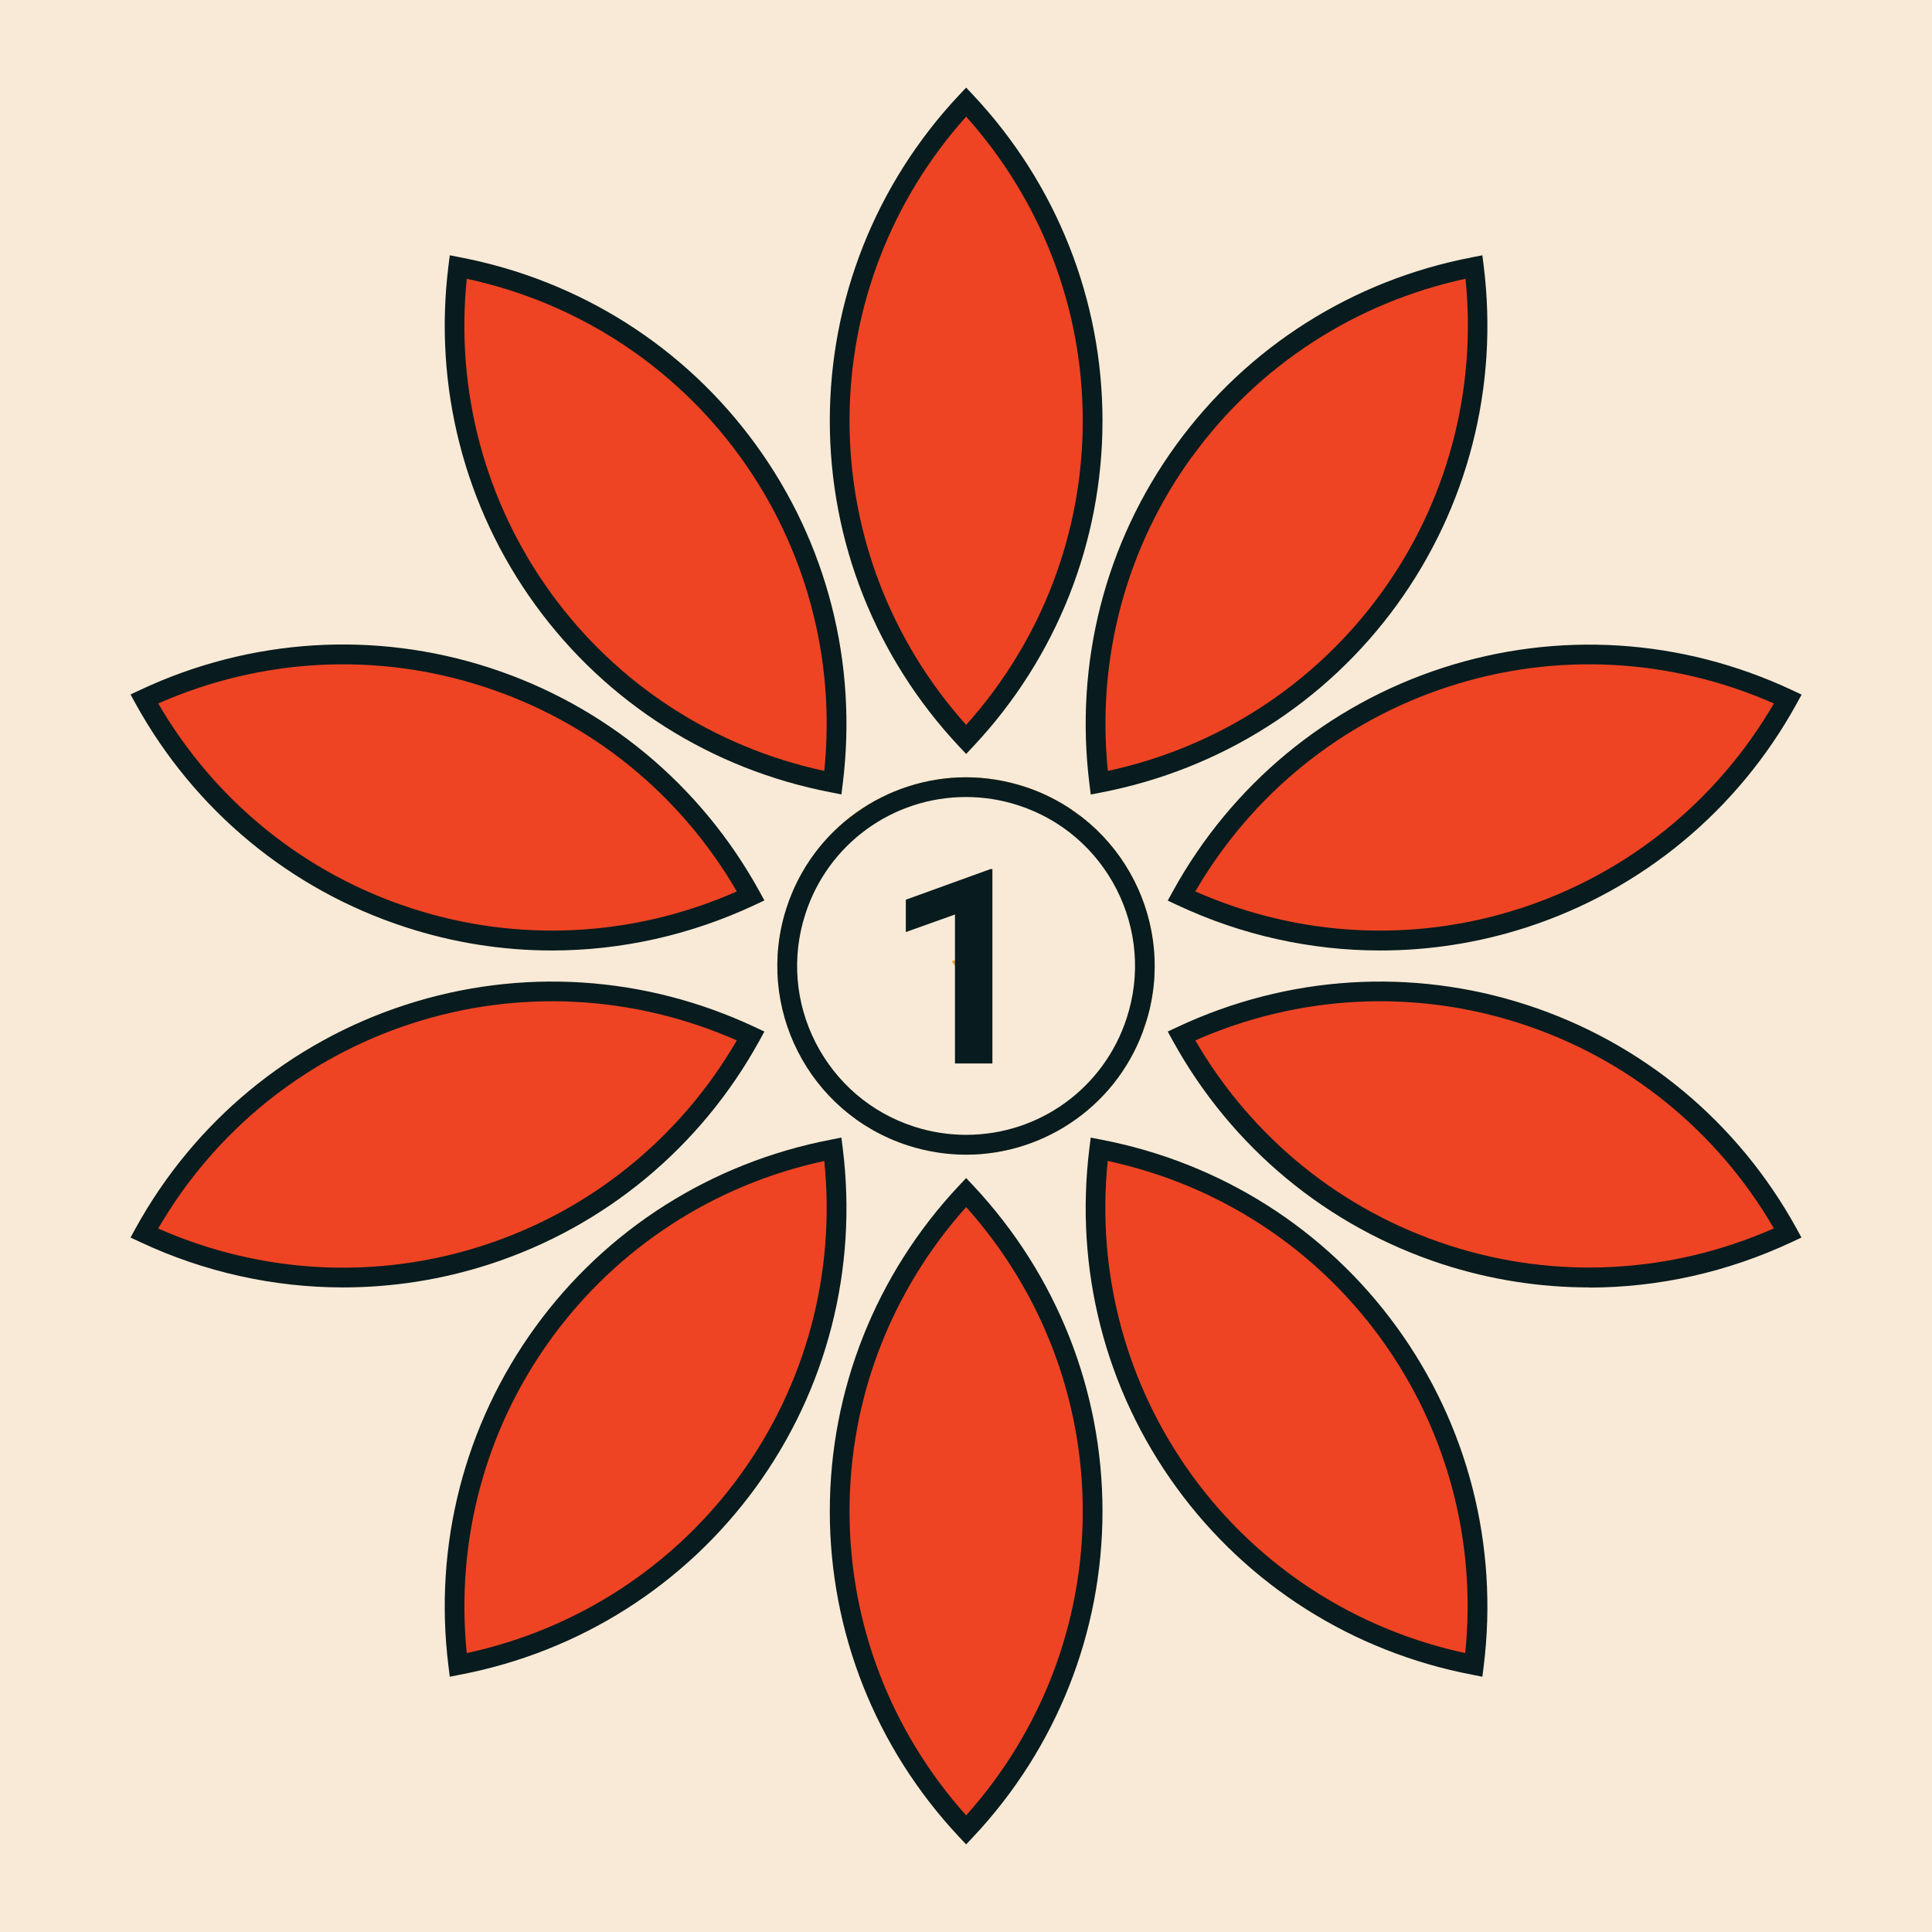
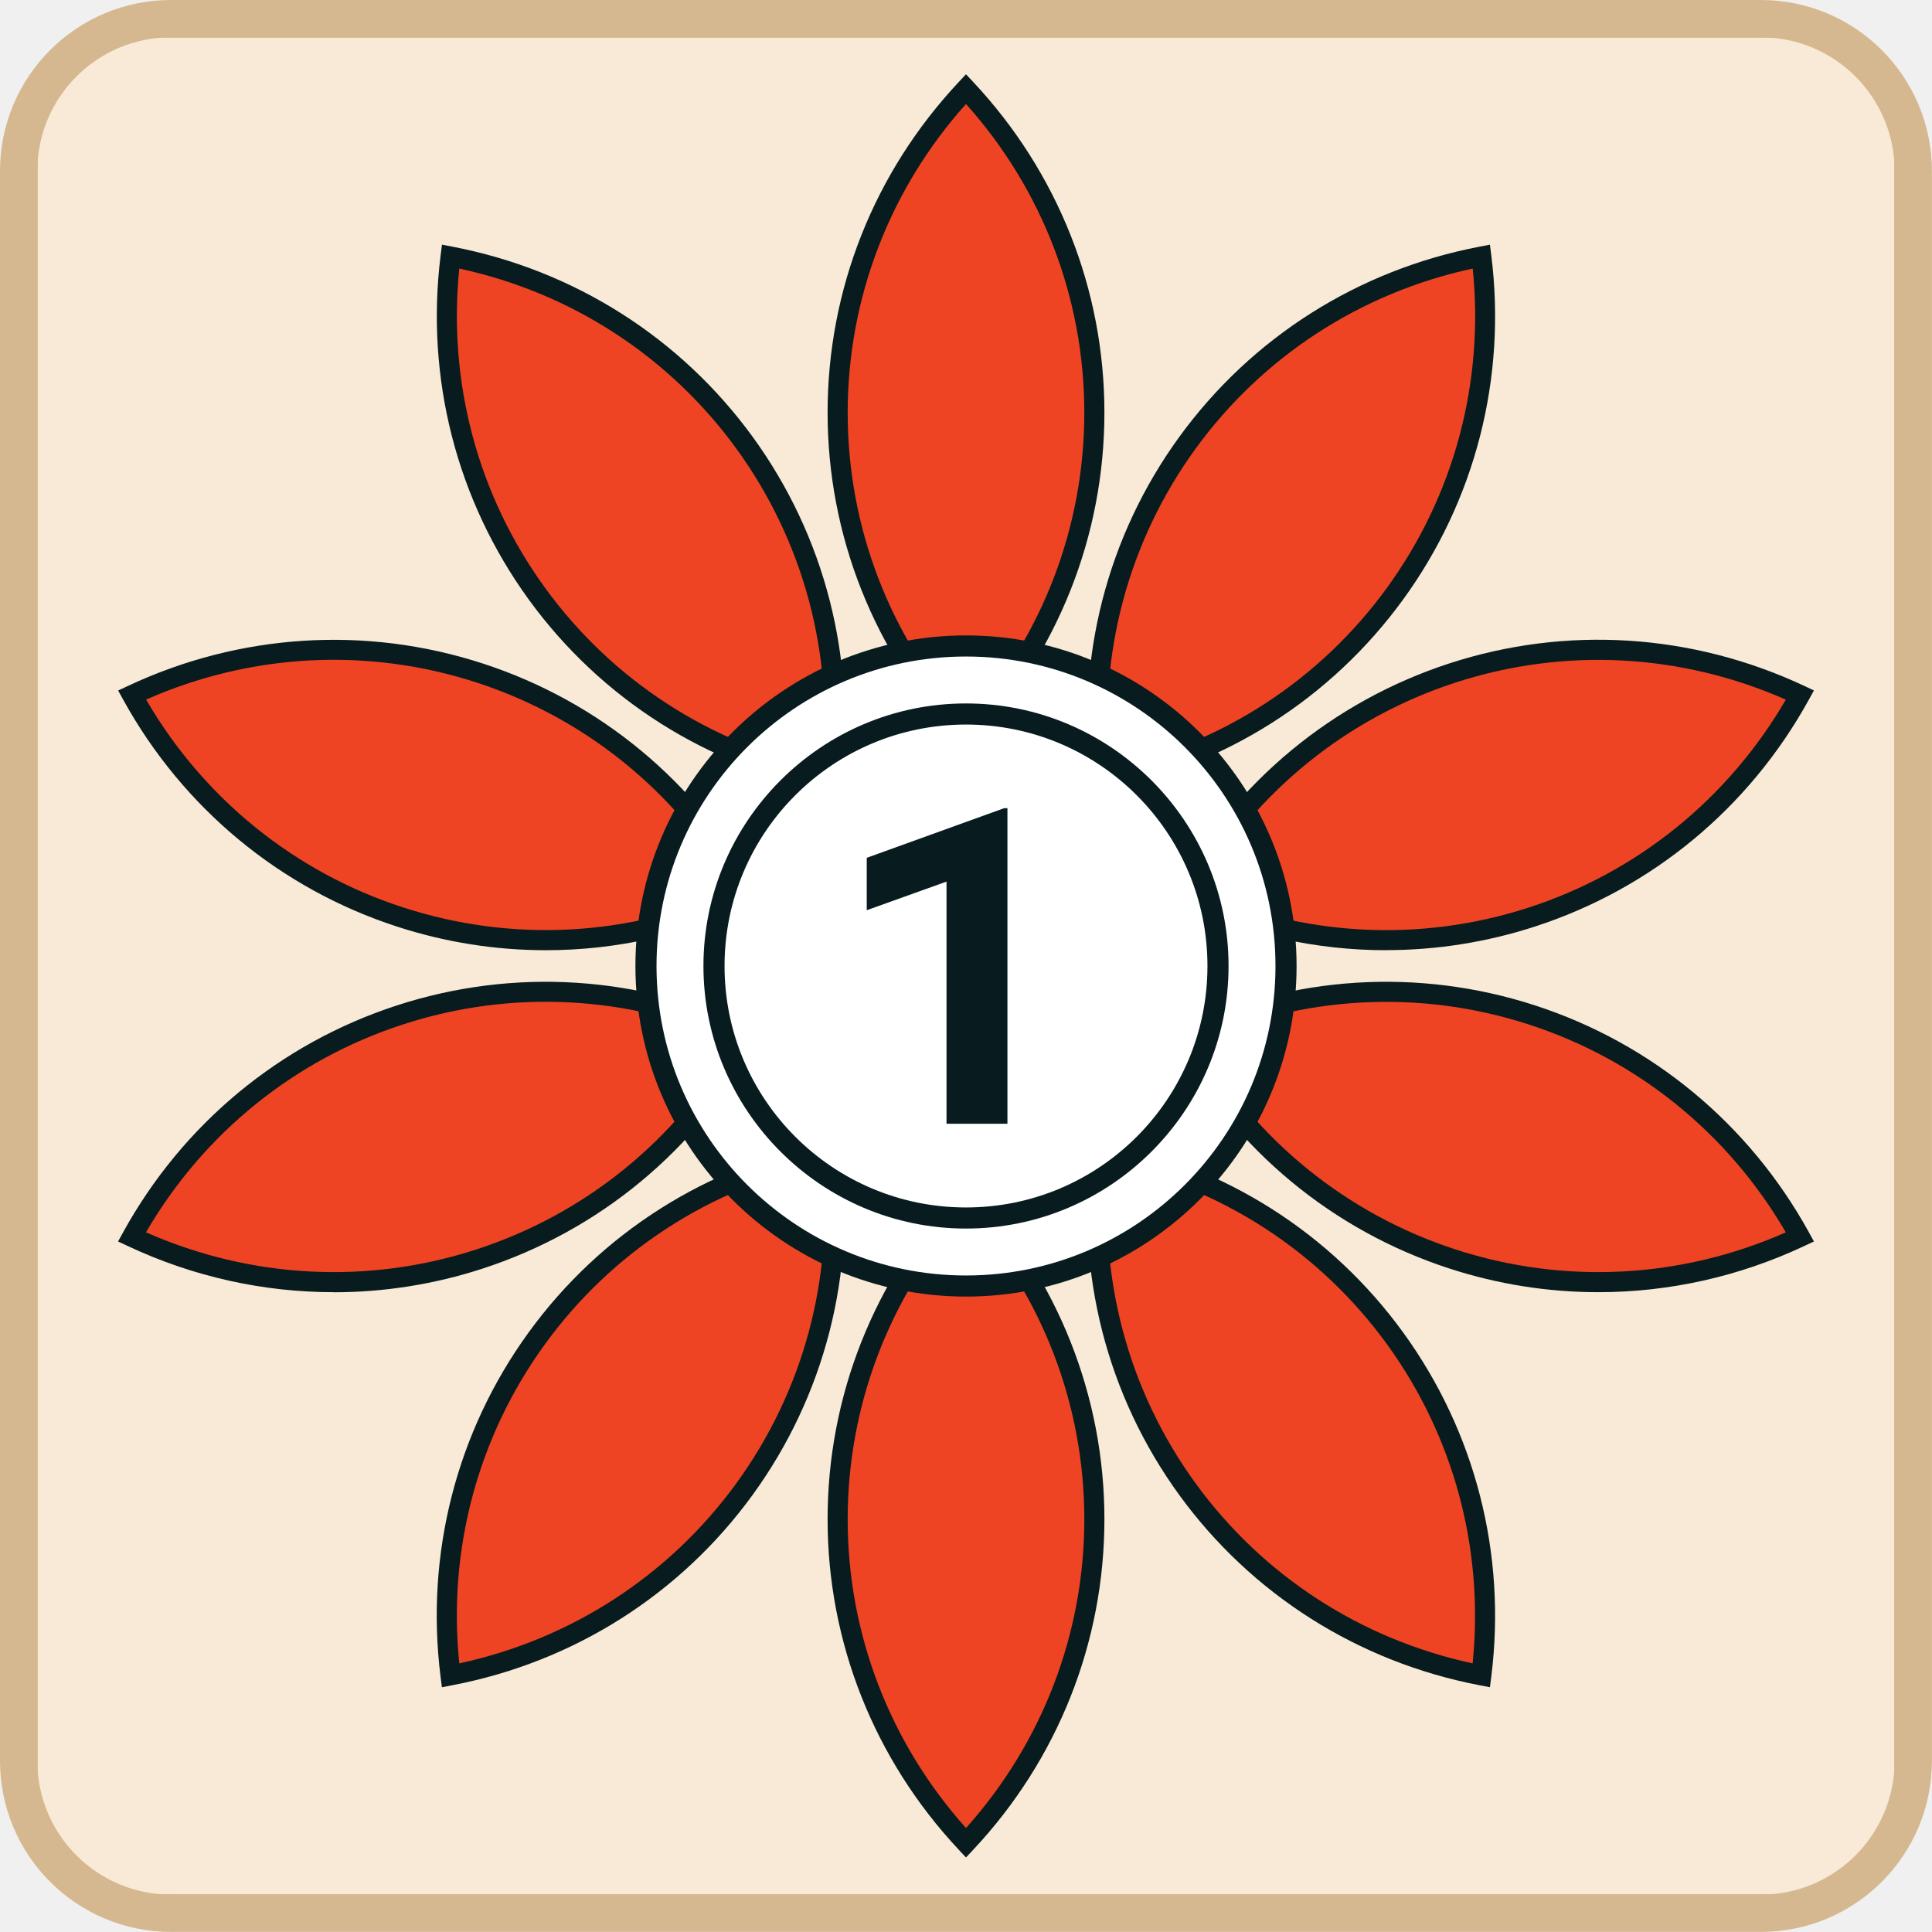
- <svg xmlns="http://www.w3.org/2000/svg" id="Layer_2" data-name="Layer 2" viewBox="0 0 133.2 133.2">
+ <svg xmlns="http://www.w3.org/2000/svg" id="Layer_2" data-name="Layer 2" viewBox="0 0 228.92 228.92">
  <defs>
    <style>
-       .cls-1 {
+       .cls-1, .cls-2 {
+         fill: none;
+       }
+ 
+       .cls-2 {
+         stroke: #d6b890;
+         stroke-miterlimit: 10;
+         stroke-width: 4.42px;
+       }
+ 
+       .cls-3 {
        fill: #f8ead6;
      }

-       .cls-2 {
-         fill: #e6a631;
+       .cls-4 {
+         clip-path: url(#clippath-6);
      }

-       .cls-3 {
+       .cls-5 {
+         fill: #fff;
+       }
+ 
+       .cls-6 {
        fill: #081b1e;
      }

-       .cls-4 {
+       .cls-7 {
+         clip-path: url(#clippath);
+       }
+ 
+       .cls-8 {
        fill: #ee4423;
      }
    </style>
+     <clipPath id="clippath">
+       <rect class="cls-1" x="2.21" y="2.21" width="224.49" height="224.49" rx="18.06" ry="18.06" />
+     </clipPath>
+     <clipPath id="clippath-6">
+       <rect class="cls-2" x="2.21" y="2.21" width="224.49" height="224.49" rx="18.06" ry="18.06" />
+     </clipPath>
  </defs>
-   <g id="Art">
-     <rect class="cls-1" width="133.2" height="133.2" />
-     <path class="cls-4" d="M57.89,29.01c0,8.51,3.33,16.22,8.72,21.98,5.39-5.75,8.72-13.47,8.72-21.98s-3.33-16.22-8.72-21.98c-5.39,5.75-8.72,13.47-8.72,21.98" />
-     <path class="cls-3" d="M66.61,51.98l-.5-.53c-5.74-6.13-8.9-14.1-8.9-22.44s3.16-16.32,8.9-22.44l.5-.53.5.53c5.74,6.13,8.9,14.1,8.9,22.44s-3.16,16.32-8.9,22.44l-.5.53ZM66.61,8.04c-5.19,5.8-8.04,13.22-8.04,20.97s2.85,15.17,8.04,20.97c5.19-5.8,8.04-13.21,8.04-20.97s-2.85-15.17-8.04-20.97Z" />
-     <path class="cls-4" d="M81.65,31.06c-5,6.88-6.85,15.08-5.87,22.9,7.74-1.49,14.97-5.77,19.97-12.66,5-6.88,6.85-15.08,5.87-22.9-7.75,1.49-14.97,5.77-19.97,12.66" />
-     <path class="cls-3" d="M75.2,54.77l-.09-.72c-1.04-8.33,1.08-16.64,5.99-23.39h0c4.91-6.75,12.15-11.34,20.39-12.92l.71-.14.09.72c1.04,8.33-1.09,16.64-5.99,23.39-4.9,6.75-12.15,11.34-20.39,12.93l-.71.14ZM82.2,31.46c-4.56,6.27-6.61,13.95-5.82,21.69,7.61-1.64,14.27-5.97,18.83-12.24,4.56-6.27,6.61-13.95,5.83-21.69-7.6,1.64-14.27,5.97-18.83,12.24h0Z" />
-     <path class="cls-4" d="M99.66,46.69c-8.09,2.63-14.4,8.18-18.21,15.08,7.14,3.35,15.5,4.13,23.6,1.5,8.09-2.63,14.4-8.18,18.21-15.08-7.14-3.35-15.5-4.13-23.6-1.5" />
-     <path class="cls-3" d="M95.15,65.53c-4.78,0-9.55-1.05-13.98-3.13l-.66-.31.35-.64c4.05-7.35,10.65-12.82,18.59-15.4h0c7.94-2.58,16.49-2.04,24.1,1.53l.66.31-.35.64c-4.05,7.35-10.66,12.82-18.59,15.4-3.3,1.07-6.71,1.6-10.11,1.6ZM82.41,61.46c7.11,3.14,15.05,3.56,22.43,1.16,7.38-2.4,13.55-7.4,17.46-14.12-7.12-3.14-15.06-3.56-22.43-1.16-7.38,2.4-13.55,7.4-17.46,14.12Z" />
-     <path class="cls-4" d="M105.05,69.92c-8.09-2.63-16.46-1.85-23.6,1.5,3.81,6.91,10.12,12.45,18.21,15.08,8.09,2.63,16.46,1.85,23.6-1.5-3.81-6.91-10.12-12.45-18.21-15.08" />
-     <path class="cls-3" d="M109.56,88.76c-3.4,0-6.81-.53-10.11-1.6-7.94-2.58-14.54-8.05-18.59-15.4l-.35-.64.66-.31c7.6-3.57,16.16-4.11,24.09-1.53h0c7.94,2.58,14.54,8.05,18.59,15.4l.35.64-.66.31c-4.44,2.08-9.21,3.14-13.99,3.14ZM82.41,71.73c3.91,6.73,10.09,11.73,17.46,14.12,7.38,2.4,15.31,1.98,22.43-1.16-3.91-6.73-10.09-11.73-17.46-14.12h0c-7.38-2.4-15.31-1.98-22.43,1.16Z" />
-     <path class="cls-4" d="M95.75,91.89c-5-6.88-12.23-11.17-19.97-12.66-.98,7.82.86,16.02,5.87,22.9,5,6.88,12.23,11.17,19.97,12.66.98-7.83-.86-16.02-5.87-22.9" />
-     <path class="cls-3" d="M102.2,115.6l-.71-.14c-8.24-1.58-15.49-6.17-20.39-12.92-4.91-6.75-7.03-15.06-5.99-23.39l.09-.72.71.14c8.24,1.58,15.49,6.17,20.39,12.93h0c4.9,6.75,7.03,15.05,5.99,23.39l-.09.72ZM76.37,80.04c-.79,7.74,1.27,15.41,5.82,21.69,4.56,6.27,11.22,10.6,18.83,12.24.79-7.74-1.27-15.42-5.82-21.69h0c-4.56-6.28-11.22-10.6-18.83-12.24Z" />
-     <path class="cls-4" d="M75.32,104.19c0-8.51-3.33-16.22-8.72-21.98-5.39,5.75-8.72,13.47-8.72,21.98s3.33,16.22,8.72,21.98c5.39-5.75,8.72-13.47,8.72-21.98" />
-     <path class="cls-3" d="M66.61,127.16l-.5-.53c-5.74-6.13-8.9-14.1-8.9-22.44s3.16-16.32,8.9-22.44l.5-.53.5.53c5.74,6.13,8.9,14.1,8.9,22.44s-3.16,16.32-8.9,22.44l-.5.53ZM66.61,83.22c-5.19,5.8-8.04,13.21-8.04,20.97s2.85,15.17,8.04,20.97c5.19-5.8,8.04-13.22,8.04-20.97s-2.85-15.17-8.04-20.97Z" />
-     <path class="cls-4" d="M51.56,102.13c5-6.88,6.85-15.08,5.87-22.9-7.74,1.49-14.97,5.77-19.97,12.66-5,6.88-6.85,15.08-5.87,22.9,7.75-1.49,14.97-5.77,19.97-12.66" />
-     <path class="cls-3" d="M31.01,115.6l-.09-.72c-1.04-8.33,1.09-16.64,5.99-23.39,4.9-6.75,12.15-11.34,20.39-12.92l.71-.14.09.72c1.04,8.33-1.08,16.64-5.99,23.39h0c-4.91,6.75-12.15,11.34-20.39,12.92l-.71.14ZM56.84,80.04c-7.61,1.64-14.27,5.97-18.83,12.24-4.56,6.27-6.61,13.95-5.83,21.69,7.6-1.64,14.27-5.97,18.83-12.24h0c4.56-6.28,6.61-13.95,5.82-21.69Z" />
-     <path class="cls-4" d="M33.55,86.51c8.09-2.63,14.4-8.18,18.21-15.08-7.14-3.35-15.5-4.13-23.6-1.5-8.09,2.63-14.4,8.18-18.21,15.08,7.14,3.35,15.5,4.13,23.6,1.5" />
-     <path class="cls-3" d="M23.65,88.76c-4.78,0-9.55-1.05-13.99-3.13l-.66-.31.35-.64c4.05-7.35,10.66-12.82,18.6-15.4,7.94-2.58,16.49-2.04,24.09,1.53l.66.31-.35.64c-4.05,7.35-10.65,12.82-18.59,15.4h0c-3.3,1.07-6.71,1.6-10.11,1.6ZM10.91,84.7c7.12,3.14,15.05,3.56,22.43,1.16,7.38-2.4,13.55-7.4,17.46-14.13-7.12-3.14-15.05-3.56-22.43-1.16-7.38,2.4-13.55,7.4-17.46,14.12Z" />
-     <path class="cls-4" d="M28.16,63.27c8.09,2.63,16.46,1.85,23.6-1.5-3.81-6.91-10.12-12.45-18.21-15.08-8.09-2.63-16.46-1.85-23.6,1.5,3.81,6.91,10.12,12.45,18.21,15.08" />
-     <path class="cls-3" d="M38.06,65.53c-3.4,0-6.81-.53-10.11-1.61h0c-7.94-2.58-14.54-8.05-18.6-15.4l-.35-.64.66-.31c7.6-3.57,16.16-4.11,24.1-1.53,7.94,2.58,14.54,8.05,18.59,15.4l.35.64-.66.31c-4.44,2.08-9.21,3.14-13.98,3.14ZM10.91,48.5c3.91,6.73,10.09,11.73,17.46,14.12h0c7.38,2.4,15.31,1.98,22.43-1.16-3.91-6.73-10.08-11.73-17.46-14.12-7.38-2.4-15.31-1.98-22.43,1.16Z" />
-     <path class="cls-4" d="M37.46,41.31c5,6.88,12.23,11.17,19.97,12.66.98-7.82-.86-16.02-5.87-22.9-5-6.88-12.23-11.17-19.97-12.66-.98,7.83.86,16.02,5.87,22.9" />
-     <path class="cls-3" d="M58.01,54.77l-.71-.14c-8.24-1.58-15.49-6.17-20.39-12.92-4.9-6.75-7.03-15.06-5.99-23.39l.09-.72.71.14c8.24,1.58,15.49,6.17,20.39,12.92,4.91,6.75,7.03,15.06,5.99,23.39l-.09.72ZM32.18,19.22c-.79,7.74,1.27,15.42,5.82,21.69h0c4.56,6.28,11.22,10.6,18.83,12.24.79-7.74-1.27-15.41-5.82-21.69-4.56-6.27-11.22-10.6-18.83-12.24Z" />
-     <path class="cls-1" d="M55.63,70.82c.15.38.31.75.5,1.12,1.43,2.8,3.86,4.88,6.84,5.85.98.32,1.99.5,3.01.55v-10.88l-10.35,3.36Z" />
-     <path class="cls-1" d="M74.01,57.47l-6.39,8.8,10.34,3.36c1.22-4.57-.44-9.31-3.95-12.16Z" />
-     <path class="cls-1" d="M67.23,78.34c4.64-.24,8.68-3.18,10.35-7.52l-10.35-3.36v10.88Z" />
-     <path class="cls-1" d="M59.2,57.46c-1.72,1.4-3.06,3.28-3.78,5.5-.71,2.19-.76,4.5-.17,6.67l10.35-3.36-6.4-8.81Z" />
-     <path class="cls-2" d="M54.45,71.2h0s-.02-.07-.03-.1l.03.1Z" />
-     <path class="cls-2" d="M59.47,55.71l-1.01.73v.02c.34-.26.67-.5,1.02-.73v-.02Z" />
-     <polygon class="cls-2" points="66.61 66.6 66.11 66.23 66.23 66.07 65.61 66.27 65.99 66.8 65.99 66.6 66.61 66.6" />
-     <path class="cls-2" d="M78.77,71.2l.04-.12s-.03.08-.04.12h0Z" />
-     <polygon class="cls-2" points="66.61 66.6 66.11 66.96 65.99 66.8 65.99 67.45 66.61 67.25 66.42 67.19 66.61 66.6" />
-     <polygon class="cls-2" points="66.61 66.6 65.99 66.6 65.99 66.8 66.11 66.96 66.61 66.6" />
-     <polygon class="cls-2" points="66.61 66.6 66.8 67.19 66.61 67.25 67.23 67.45 67.23 66.8 67.11 66.96 66.61 66.6" />
-     <polygon class="cls-2" points="66.61 66.6 66.42 67.19 66.61 67.25 66.8 67.19 66.61 66.6" />
-     <path class="cls-2" d="M74.75,56.46l-.13-.09s.08.06.12.1h0Z" />
-     <path class="cls-2" d="M73.74,55.73h0s.06.04.08.06l-.08-.06Z" />
-     <polygon class="cls-2" points="66.61 66.6 66.8 66.01 67 66.07 66.61 65.54 66.23 66.07 66.42 66.01 66.61 66.6" />
-     <polygon class="cls-2" points="66.61 66.6 66.42 66.01 66.23 66.07 66.11 66.23 66.61 66.6" />
-     <polygon class="cls-2" points="67.11 66.23 66.61 66.6 67.23 66.6 67.23 66.8 67.62 66.27 67 66.07 67.11 66.23" />
-     <polygon class="cls-2" points="66.61 66.6 67.11 66.23 67 66.07 66.8 66.01 66.61 66.6" />
-     <polygon class="cls-2" points="66.61 66.6 67.11 66.96 67.23 66.8 67.23 66.6 66.61 66.6" />
-     <path class="cls-2" d="M73.82,55.79l.8.58c-.26-.2-.52-.4-.8-.58Z" />
-     <path class="cls-2" d="M78.98,70.62c.04-.13.07-.26.11-.39l-.28.86c.06-.16.12-.31.17-.47Z" />
-     <path class="cls-2" d="M66.61,54.83c1.23,0,2.45.19,3.64.58,1,.32,1.92.78,2.76,1.33l.73-1.01c-.95-.62-1.98-1.14-3.11-1.5-1.34-.43-2.69-.64-4.02-.64-2.56,0-5.03.77-7.12,2.14l.73,1c1.86-1.21,4.06-1.9,6.4-1.9Z" />
-     <path class="cls-2" d="M55.25,69.64c-.59-2.18-.54-4.48.17-6.67.72-2.22,2.06-4.11,3.78-5.5l-.73-1c-1.91,1.53-3.42,3.61-4.23,6.12-.94,2.89-.8,5.87.18,8.52l-.35-1.08,1.18-.38Z" />
-     <path class="cls-2" d="M62.98,77.78c-2.99-.97-5.42-3.05-6.84-5.85-.19-.37-.35-.74-.5-1.12l-1.18.38c1.35,3.56,4.24,6.5,8.14,7.76,1.13.37,2.27.56,3.4.62v-1.24c-1.02-.05-2.03-.24-3.01-.55Z" />
-     <path class="cls-2" d="M67.23,78.34v1.24c5.04-.24,9.66-3.43,11.53-8.38l-1.18-.38c-1.67,4.34-5.71,7.28-10.35,7.52Z" />
-     <path class="cls-2" d="M77.96,69.63l1.18.38c1.4-5.11-.46-10.39-4.4-13.55l-.73,1.01c3.51,2.85,5.17,7.59,3.95,12.16Z" />
-     <path class="cls-2" d="M55.25,69.64l-1.18.38.35,1.08s.02.07.03.1l1.18-.38c-.15-.39-.28-.78-.38-1.18Z" />
-     <path class="cls-2" d="M60.21,56.73l-.73-1c-.35.23-.68.47-1.01.73l.73,1c.32-.26.66-.51,1.01-.73Z" />
-     <path class="cls-2" d="M77.96,69.63c-.05.2-.1.4-.16.6-.06.2-.14.39-.22.58l1.18.38s.03-.08.04-.12l.28-.86c.02-.07.04-.14.06-.21l-1.18-.38Z" />
-     <path class="cls-2" d="M74.01,57.47l.73-1.01s-.08-.06-.12-.1l-.8-.58s-.06-.03-.08-.05l-.73,1.01c.35.23.69.47,1.01.73Z" />
-     <path class="cls-3" d="M66.6,54.95h0c1.22,0,2.43.19,3.6.57,2.96.96,5.36,3.02,6.78,5.79,1.41,2.77,1.66,5.93.7,8.88-1.56,4.81-6.01,8.05-11.07,8.05-1.22,0-2.43-.19-3.6-.57-2.96-.96-5.36-3.02-6.78-5.79-1.41-2.77-1.66-5.93-.7-8.88,1.56-4.81,6.01-8.05,11.07-8.05M66.6,53.59c-5.48,0-10.58,3.49-12.37,8.99-2.22,6.83,1.52,14.17,8.35,16.39,1.34.43,2.69.64,4.02.64,5.48,0,10.58-3.49,12.37-8.99,2.22-6.83-1.52-14.17-8.35-16.39-1.34-.43-2.69-.64-4.02-.64h0Z" />
-     <path class="cls-2" d="M54.45,71.2h0s-.02-.07-.03-.1l.03.1Z" />
-     <path class="cls-2" d="M59.46,55.71l-1.01.73v.02c.34-.26.67-.5,1.02-.73v-.02Z" />
-     <path class="cls-2" d="M78.76,71.2l.04-.12s-.03.08-.04.12h0Z" />
-     <path class="cls-2" d="M74.74,56.46l-.13-.09s.08.06.12.1h0Z" />
-     <path class="cls-2" d="M73.73,55.73h0s.06.04.08.06l-.08-.06Z" />
-     <path class="cls-2" d="M73.81,55.79l.8.58c-.26-.2-.52-.4-.8-.58Z" />
-     <path class="cls-2" d="M78.97,70.62c.04-.13.07-.26.11-.39l-.28.86c.06-.16.12-.31.17-.47Z" />
-   </g>
-   <g id="_of_Tiles" data-name="# of Tiles">
-     <path class="cls-3" d="M65.84,73.33v-10.28l-3.39,1.21v-2.23l5.83-2.11h.14v13.4h-2.59Z" />
+   <g id="Layer_1-2" data-name="Layer 1">
+     <g>
+       <g class="cls-7">
+         <rect class="cls-3" x="2.21" y="2.21" width="224.49" height="224.49" />
+       </g>
+       <g>
+         <g id="Flower_1" data-name="Flower 1">
+           <g>
+             <g>
+               <path class="cls-8" d="M99.25,48.89c0,14.84,5.8,28.3,15.2,38.33,9.4-10.04,15.2-23.49,15.2-38.33s-5.8-28.3-15.2-38.34c-9.4,10.04-15.2,23.49-15.2,38.34" />
+               <path class="cls-6" d="M114.46,88.96l-.87-.93c-10.01-10.69-15.53-24.59-15.53-39.15s5.51-28.46,15.53-39.15l.87-.93.87.93c10.01,10.69,15.53,24.59,15.53,39.15s-5.51,28.46-15.53,39.15l-.87.93ZM114.46,12.32c-9.05,10.11-14.02,23.05-14.02,36.58s4.97,26.47,14.02,36.58c9.05-10.11,14.02-23.05,14.02-36.58s-4.97-26.47-14.02-36.58Z" />
+             </g>
+             <g>
+               <path class="cls-8" d="M140.69,52.47c-8.72,12.01-11.94,26.3-10.23,39.95,13.51-2.59,26.11-10.07,34.83-22.08,8.72-12.01,11.94-26.3,10.23-39.95-13.51,2.59-26.11,10.07-34.84,22.08" />
+               <path class="cls-6" d="M129.44,93.83l-.16-1.26c-1.82-14.53,1.89-29.02,10.45-40.8h0c8.56-11.78,21.19-19.79,35.57-22.54l1.24-.24.16,1.26c1.82,14.53-1.89,29.02-10.45,40.79-8.56,11.77-21.19,19.78-35.57,22.54l-1.24.24ZM141.66,53.17c-7.95,10.94-11.54,24.33-10.16,37.83,13.27-2.86,24.89-10.41,32.84-21.35,7.95-10.94,11.54-24.33,10.16-37.83-13.26,2.86-24.89,10.41-32.84,21.35h0Z" />
+             </g>
+             <g>
+               <path class="cls-8" d="M172.12,79.74c-14.11,4.59-25.12,14.26-31.76,26.31,12.45,5.84,27.04,7.2,41.16,2.61,14.12-4.59,25.12-14.26,31.76-26.31-12.45-5.84-27.04-7.2-41.16-2.62" />
+               <path class="cls-6" d="M164.25,112.59c-8.34,0-16.65-1.83-24.39-5.47l-1.15-.54.61-1.11c7.07-12.82,18.58-22.36,32.43-26.87h0c13.84-4.5,28.77-3.55,42.03,2.67l1.15.54-.61,1.11c-7.07,12.82-18.59,22.36-32.43,26.86-5.76,1.87-11.7,2.8-17.63,2.8ZM142.03,105.5c12.41,5.48,26.25,6.21,39.12,2.03,12.86-4.18,23.63-12.9,30.45-24.63-12.41-5.48-26.26-6.21-39.12-2.03-12.87,4.18-23.64,12.91-30.45,24.64Z" />
+             </g>
+             <g>
+               <path class="cls-8" d="M181.51,120.26c-14.11-4.59-28.71-3.23-41.16,2.62,6.64,12.05,17.64,21.72,31.76,26.31,14.12,4.59,28.71,3.23,41.16-2.62-6.64-12.04-17.64-21.72-31.76-26.31" />
+               <path class="cls-6" d="M189.38,153.11c-5.93,0-11.87-.93-17.63-2.8-13.84-4.5-25.36-14.04-32.43-26.86l-.61-1.11,1.15-.54c13.25-6.22,28.18-7.17,42.03-2.67h0c13.84,4.5,25.36,14.04,32.43,26.86l.61,1.11-1.15.54c-7.74,3.64-16.06,5.47-24.4,5.47ZM142.03,123.42c6.82,11.73,17.59,20.45,30.45,24.63,12.87,4.18,26.71,3.45,39.12-2.03-6.82-11.73-17.59-20.46-30.45-24.63h0c-12.87-4.18-26.7-3.45-39.12,2.03Z" />
+             </g>
+             <g>
+               <path class="cls-8" d="M165.29,158.56c-8.72-12.01-21.33-19.49-34.83-22.08-1.71,13.65,1.51,27.94,10.23,39.95,8.73,12.01,21.33,19.48,34.84,22.08,1.7-13.65-1.51-27.94-10.23-39.95" />
+               <path class="cls-6" d="M176.55,199.92l-1.25-.24c-14.38-2.76-27.01-10.77-35.57-22.54-8.56-11.78-12.27-26.27-10.45-40.8l.16-1.26,1.24.24c14.38,2.76,27.01,10.77,35.57,22.55h0c8.55,11.77,12.27,26.26,10.45,40.79l-.16,1.26ZM131.49,137.91c-1.38,13.5,2.21,26.88,10.16,37.83,7.95,10.94,19.58,18.49,32.84,21.35,1.37-13.5-2.21-26.89-10.16-37.83h0c-7.95-10.95-19.58-18.49-32.84-21.35Z" />
+             </g>
+             <g>
+               <path class="cls-8" d="M129.66,180.02c0-14.84-5.8-28.3-15.2-38.33-9.4,10.04-15.2,23.49-15.2,38.33s5.8,28.3,15.2,38.33c9.4-10.04,15.2-23.49,15.2-38.33" />
+               <path class="cls-6" d="M114.46,220.09l-.87-.93c-10.01-10.69-15.53-24.59-15.53-39.15s5.51-28.46,15.53-39.15l.87-.93.87.93c10.01,10.69,15.53,24.59,15.53,39.15s-5.51,28.46-15.53,39.15l-.87.93ZM114.46,143.44c-9.05,10.11-14.02,23.05-14.02,36.58s4.97,26.47,14.02,36.58c9.05-10.11,14.02-23.05,14.02-36.58s-4.97-26.46-14.02-36.58Z" />
+             </g>
+             <g>
+               <path class="cls-8" d="M88.22,176.44c8.72-12.01,11.94-26.3,10.23-39.95-13.51,2.59-26.11,10.07-34.83,22.08-8.72,12.01-11.94,26.3-10.23,39.95,13.51-2.59,26.11-10.07,34.84-22.08" />
+               <path class="cls-6" d="M52.36,199.92l-.16-1.26c-1.82-14.53,1.89-29.02,10.45-40.8,8.55-11.77,21.19-19.78,35.57-22.54l1.24-.24.16,1.26c1.82,14.53-1.89,29.02-10.45,40.8h0c-8.56,11.78-21.19,19.79-35.57,22.54l-1.24.24ZM97.42,137.91c-13.27,2.86-24.89,10.41-32.84,21.35-7.95,10.94-11.54,24.33-10.16,37.83,13.26-2.86,24.89-10.41,32.84-21.35h0c7.95-10.95,11.54-24.33,10.16-37.83Z" />
+             </g>
+             <g>
+               <path class="cls-8" d="M56.8,149.18c14.11-4.59,25.12-14.26,31.76-26.31-12.45-5.84-27.04-7.2-41.16-2.61-14.12,4.59-25.12,14.26-31.76,26.31,12.45,5.84,27.04,7.2,41.16,2.62" />
+               <path class="cls-6" d="M39.54,153.11c-8.34,0-16.65-1.83-24.4-5.47l-1.15-.54.61-1.11c7.07-12.82,18.59-22.36,32.43-26.86,13.84-4.5,28.77-3.55,42.03,2.67l1.15.54-.61,1.11c-7.07,12.82-18.58,22.36-32.43,26.87h0c-5.75,1.87-11.7,2.8-17.63,2.8ZM17.31,146.02c12.42,5.48,26.26,6.21,39.12,2.03,12.87-4.18,23.64-12.91,30.45-24.64-12.41-5.48-26.25-6.21-39.12-2.03-12.87,4.18-23.64,12.9-30.46,24.63Z" />
+             </g>
+             <g>
+               <path class="cls-8" d="M47.4,108.66c14.11,4.59,28.71,3.23,41.16-2.62-6.64-12.05-17.64-21.72-31.76-26.31-14.12-4.59-28.71-3.23-41.16,2.62,6.64,12.04,17.64,21.72,31.76,26.31" />
+               <path class="cls-6" d="M64.67,112.59c-5.93,0-11.88-.93-17.63-2.8h0c-13.84-4.5-25.36-14.04-32.43-26.86l-.61-1.11,1.15-.54c13.25-6.22,28.18-7.17,42.03-2.67,13.85,4.5,25.36,14.04,32.43,26.86l.61,1.11-1.15.54c-7.74,3.63-16.06,5.47-24.39,5.47ZM17.31,82.89c6.82,11.73,17.59,20.46,30.46,24.63h0c12.87,4.18,26.71,3.46,39.12-2.03-6.82-11.73-17.59-20.45-30.45-24.63-12.87-4.18-26.71-3.45-39.12,2.03Z" />
+             </g>
+             <g>
+               <path class="cls-8" d="M63.62,70.35c8.72,12.01,21.33,19.49,34.83,22.08,1.71-13.65-1.51-27.94-10.23-39.95-8.73-12.01-21.33-19.48-34.84-22.08-1.7,13.65,1.51,27.94,10.23,39.95" />
+               <path class="cls-6" d="M99.47,93.83l-1.24-.24c-14.38-2.76-27.01-10.76-35.57-22.54-8.55-11.77-12.27-26.26-10.45-40.8l.16-1.26,1.25.24c14.38,2.76,27.01,10.77,35.57,22.54,8.56,11.78,12.27,26.27,10.45,40.8l-.16,1.26ZM54.42,31.82c-1.37,13.5,2.21,26.89,10.16,37.83h0c7.95,10.95,19.58,18.49,32.84,21.35,1.38-13.5-2.21-26.88-10.16-37.83-7.95-10.94-19.58-18.49-32.84-21.35Z" />
+             </g>
+           </g>
+         </g>
+         <g>
+           <g>
+             <path class="cls-5" d="M114.46,152.37c-20.91,0-37.92-17.01-37.92-37.92s17.01-37.92,37.92-37.92,37.92,17.01,37.92,37.92-17.01,37.92-37.92,37.92Z" />
+             <path class="cls-6" d="M114.46,77.79c20.25,0,36.67,16.42,36.67,36.67s-16.42,36.67-36.67,36.67-36.67-16.42-36.67-36.67,16.42-36.67,36.67-36.67M114.46,75.29c-21.6,0-39.17,17.57-39.17,39.17s17.57,39.17,39.17,39.17,39.17-17.57,39.17-39.17-17.57-39.17-39.17-39.17h0Z" />
+           </g>
+           <g>
+             <path class="cls-5" d="M114.46,144.32c-16.46,0-29.86-13.4-29.86-29.86s13.4-29.86,29.86-29.86,29.86,13.4,29.86,29.86-13.4,29.86-29.86,29.86Z" />
+             <path class="cls-6" d="M114.46,85.85c15.8,0,28.61,12.81,28.61,28.61s-12.81,28.61-28.61,28.61-28.61-12.81-28.61-28.61,12.81-28.61,28.61-28.61M114.46,83.35c-17.15,0-31.11,13.96-31.11,31.11s13.96,31.11,31.11,31.11,31.11-13.96,31.11-31.11-13.96-31.11-31.11-31.11h0Z" />
+           </g>
+         </g>
+         <path class="cls-6" d="M112.15,133.15v-28.69l-9.45,3.39v-6.21l16.28-5.88h.39v37.39h-7.21Z" />
+       </g>
+       <g>
+         <g class="cls-4">
+           <g>
+             <rect class="cls-2" x="2.21" y="2.21" width="224.49" height="224.49" />
+             <rect class="cls-2" x="2.21" y="2.21" width="224.49" height="224.49" />
+             <rect class="cls-2" x="2.21" y="2.21" width="224.49" height="224.49" />
+             <rect class="cls-2" x="2.21" y="2.21" width="224.49" height="224.49" />
+             <rect class="cls-2" x="2.21" y="2.21" width="224.49" height="224.49" />
+             <rect class="cls-2" x="2.21" y="2.21" width="224.49" height="224.49" />
+           </g>
+         </g>
+         <rect class="cls-2" x="2.21" y="2.21" width="224.49" height="224.49" rx="18.06" ry="18.06" />
+       </g>
+     </g>
  </g>
</svg>
